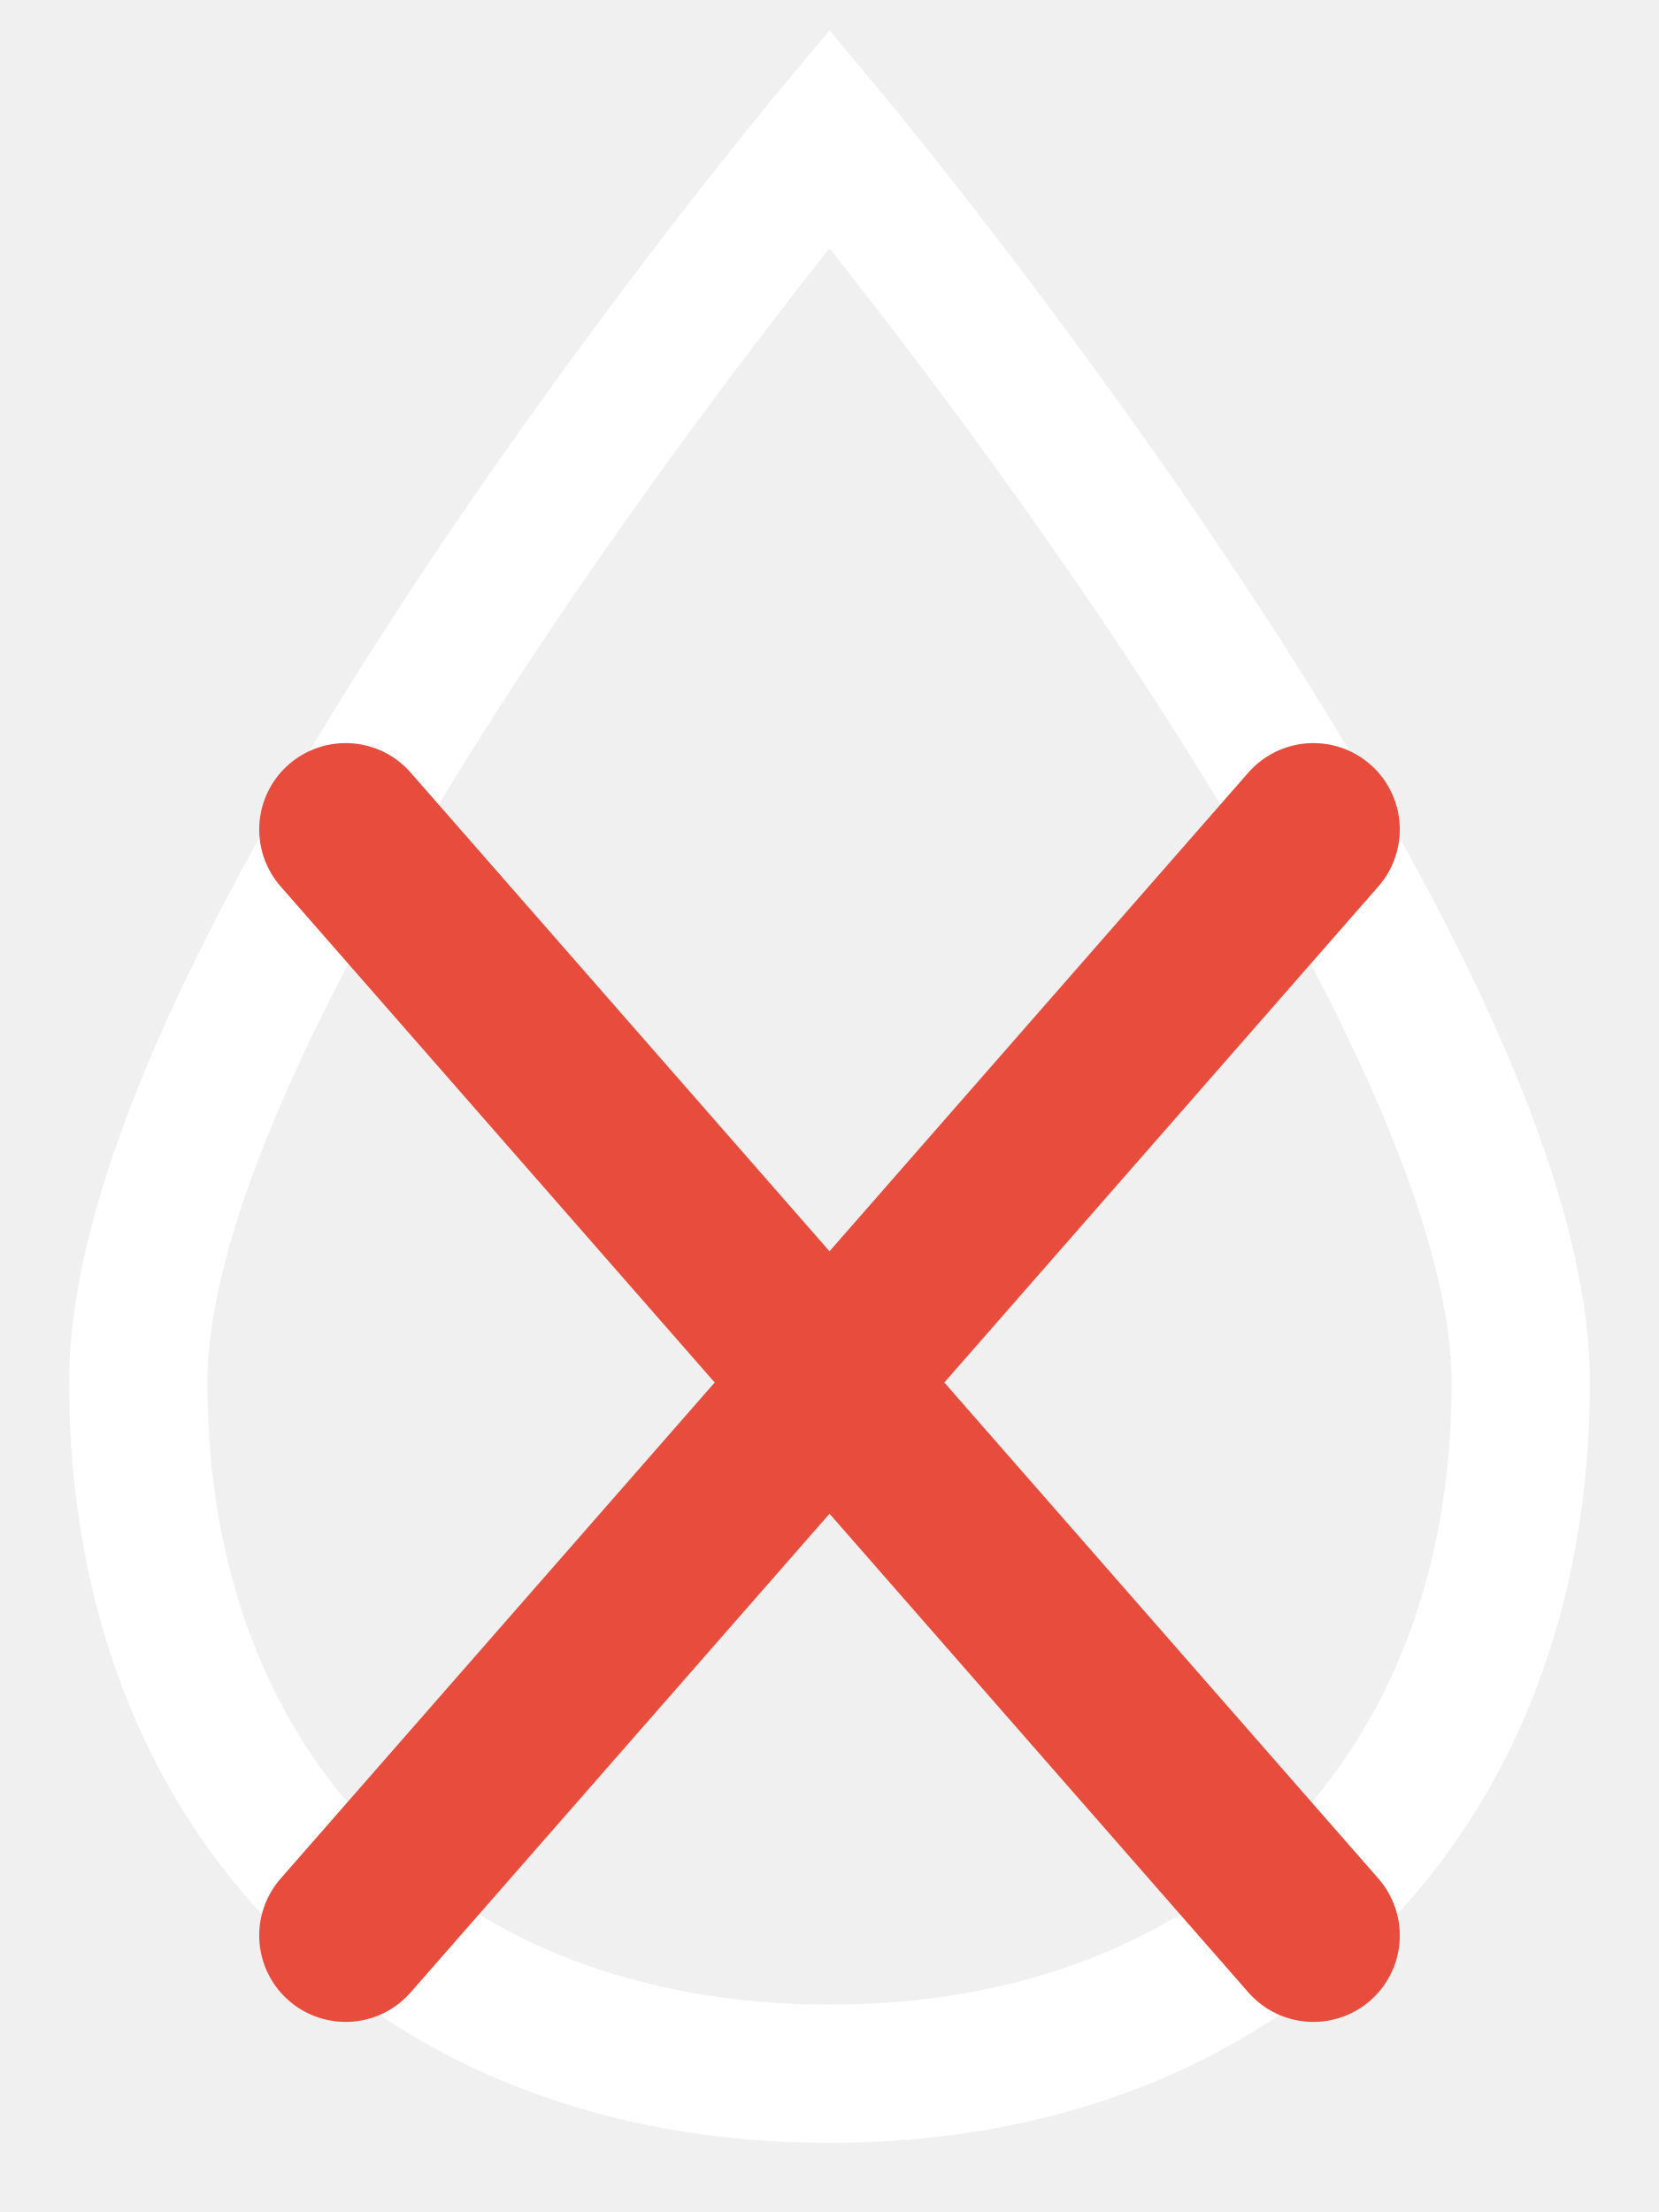
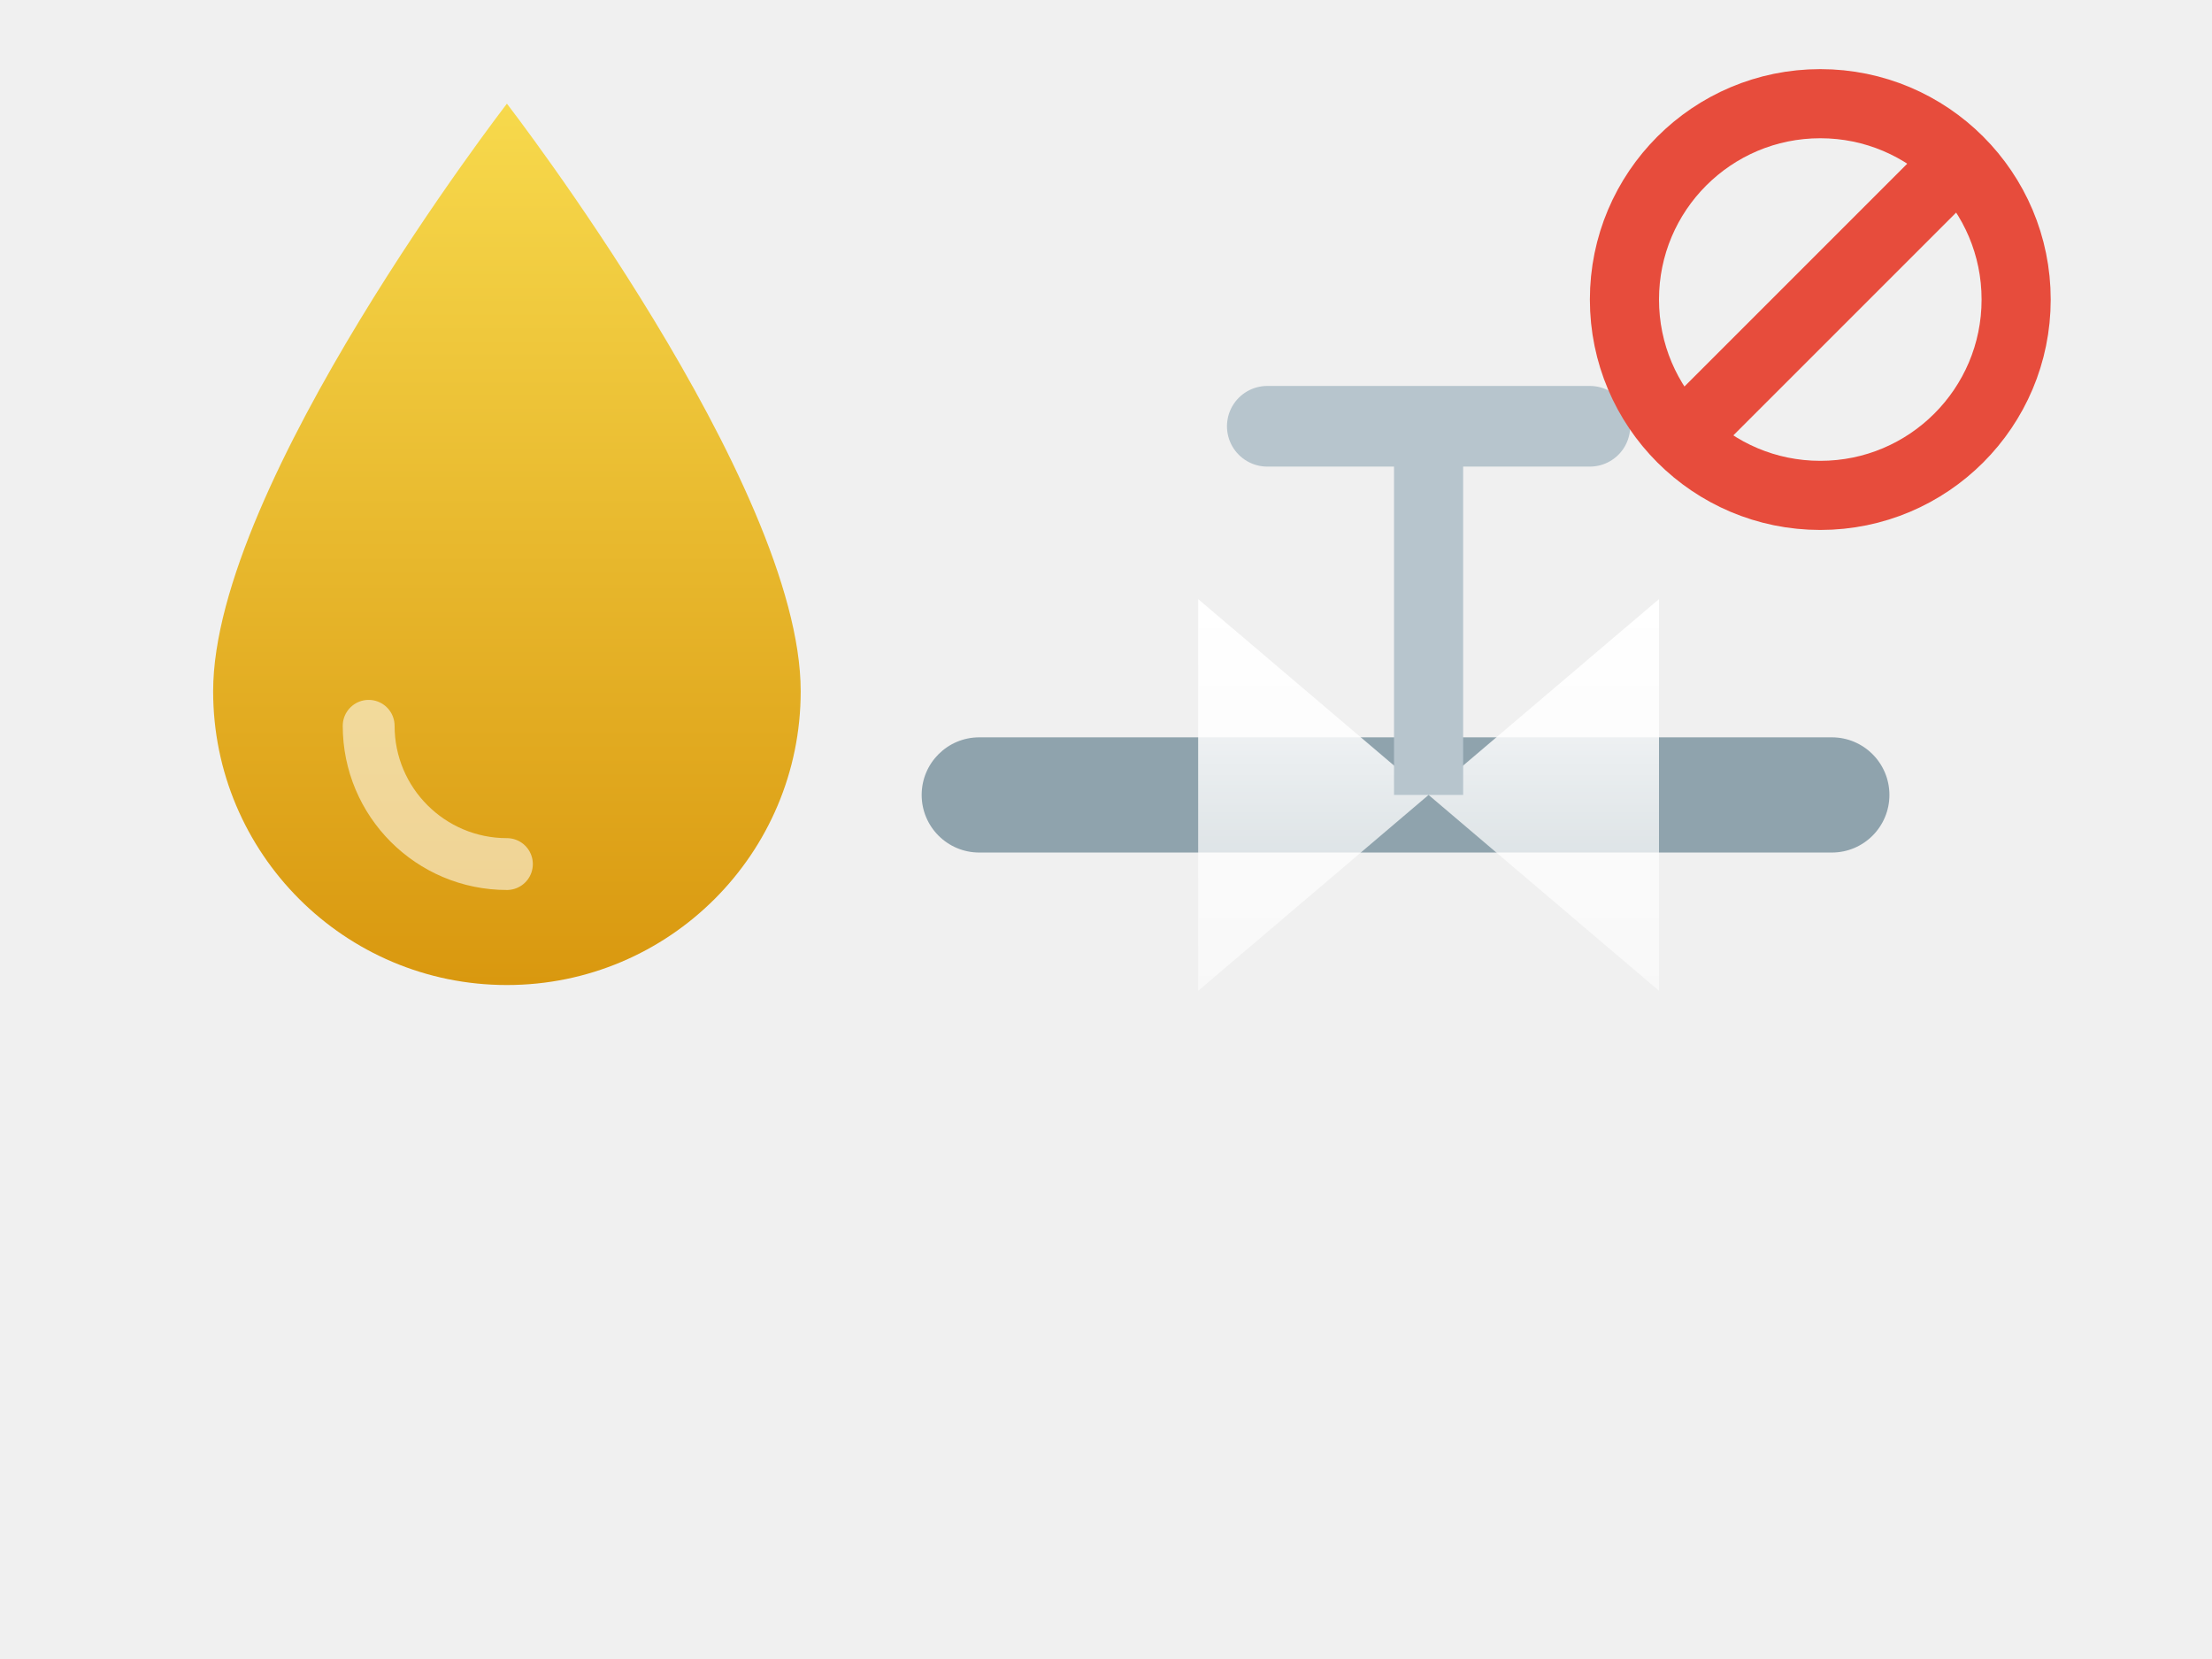
- <svg xmlns="http://www.w3.org/2000/svg" viewBox="0 0 48 64" stroke-width="0.5" stroke="#fff" fill="#fff">
-   <path d="M24,4C24,4,4,28,4,40C4,52,12,60,24,60C36,60,44,52,44,40C44,28,24,4,24,4Z" fill="none" stroke="#ffffff" stroke-width="4" />
-   <line x1="10" y1="24" x2="38" y2="56" stroke="#e74c3c" stroke-width="5" stroke-linecap="round" />
-   <line x1="38" y1="24" x2="10" y2="56" stroke="#e74c3c" stroke-width="5" stroke-linecap="round" />
+ <svg xmlns="http://www.w3.org/2000/svg" viewBox="0 0 96 72">
+   <defs>
+     <linearGradient id="ambG" x1="0" y1="0" x2="0" y2="1">
+       <stop stop-color="#f7d94c" />
+       <stop offset="1" stop-color="#d9980f" />
+     </linearGradient>
+     <linearGradient id="mtl" x1="0" y1="0" x2="0" y2="1">
+       <stop stop-color="#ffffff" />
+       <stop offset="1" stop-color="#ffffff" stop-opacity="0.55" />
+     </linearGradient>
+   </defs>
+   <g transform="translate(22 0) scale(0.75)">
+     <path d="M0 6 C0 6 -17 28 -17 40 a17 17 0 0 0 34 0 C17 28 0 6 0 6 Z" fill="url(#ambG)" />
+     <path d="M-8 42 a8 8 0 0 0 8 8" fill="none" stroke="#ffffff" stroke-width="3" stroke-linecap="round" opacity="0.55" />
+   </g>
+   <g transform="translate(-4 0)">
+     <rect x="44" y="32" width="42" height="5" rx="2.5" fill="#8fa3ad" />
+     <polygon points="56,26 56,43 66,34.5" fill="url(#mtl)" />
+     <polygon points="76,26 76,43 66,34.5" fill="url(#mtl)" />
+     <line x1="66" y1="34.5" x2="66" y2="20" stroke="#b7c5cd" stroke-width="3" />
+     <line x1="59" y1="18.5" x2="73" y2="18.5" stroke="#b7c5cd" stroke-width="3.5" stroke-linecap="round" />
+   </g>
+   <circle cx="79" cy="13" r="8.5" fill="none" stroke="#e74c3c" stroke-width="3" />
+   <line x1="73.5" y1="18.5" x2="84.5" y2="7.5" stroke="#e74c3c" stroke-width="3" stroke-linecap="round" />
</svg>
